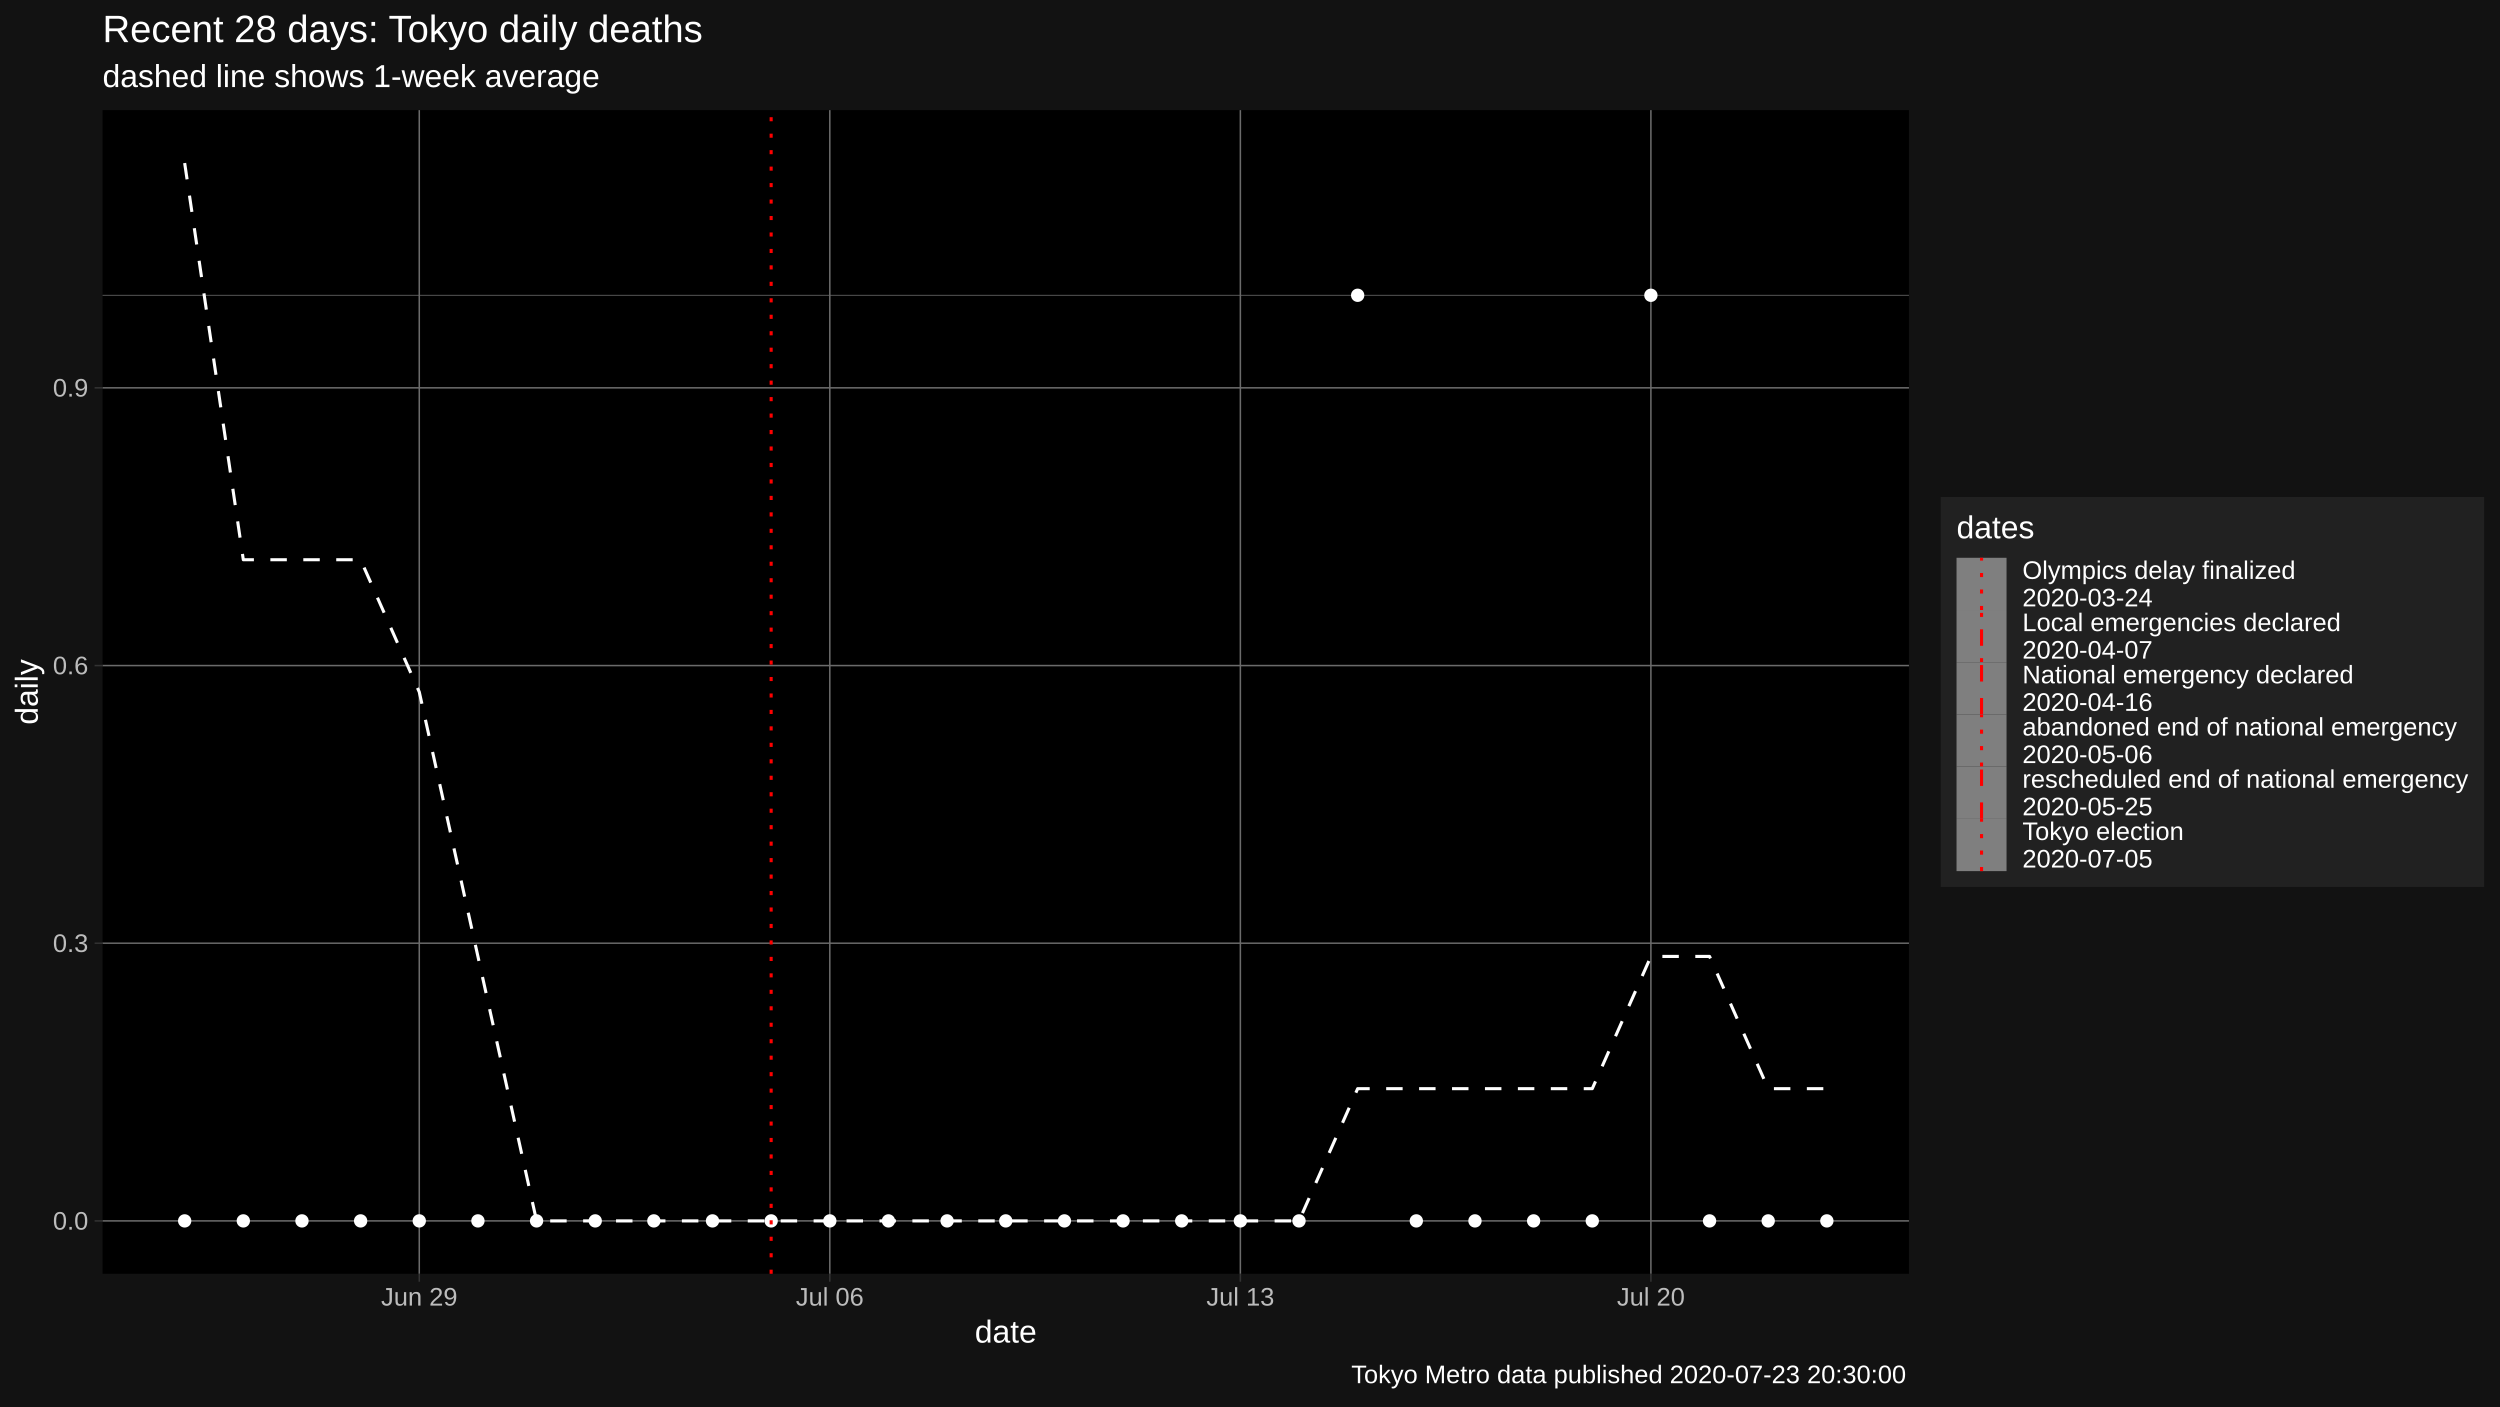
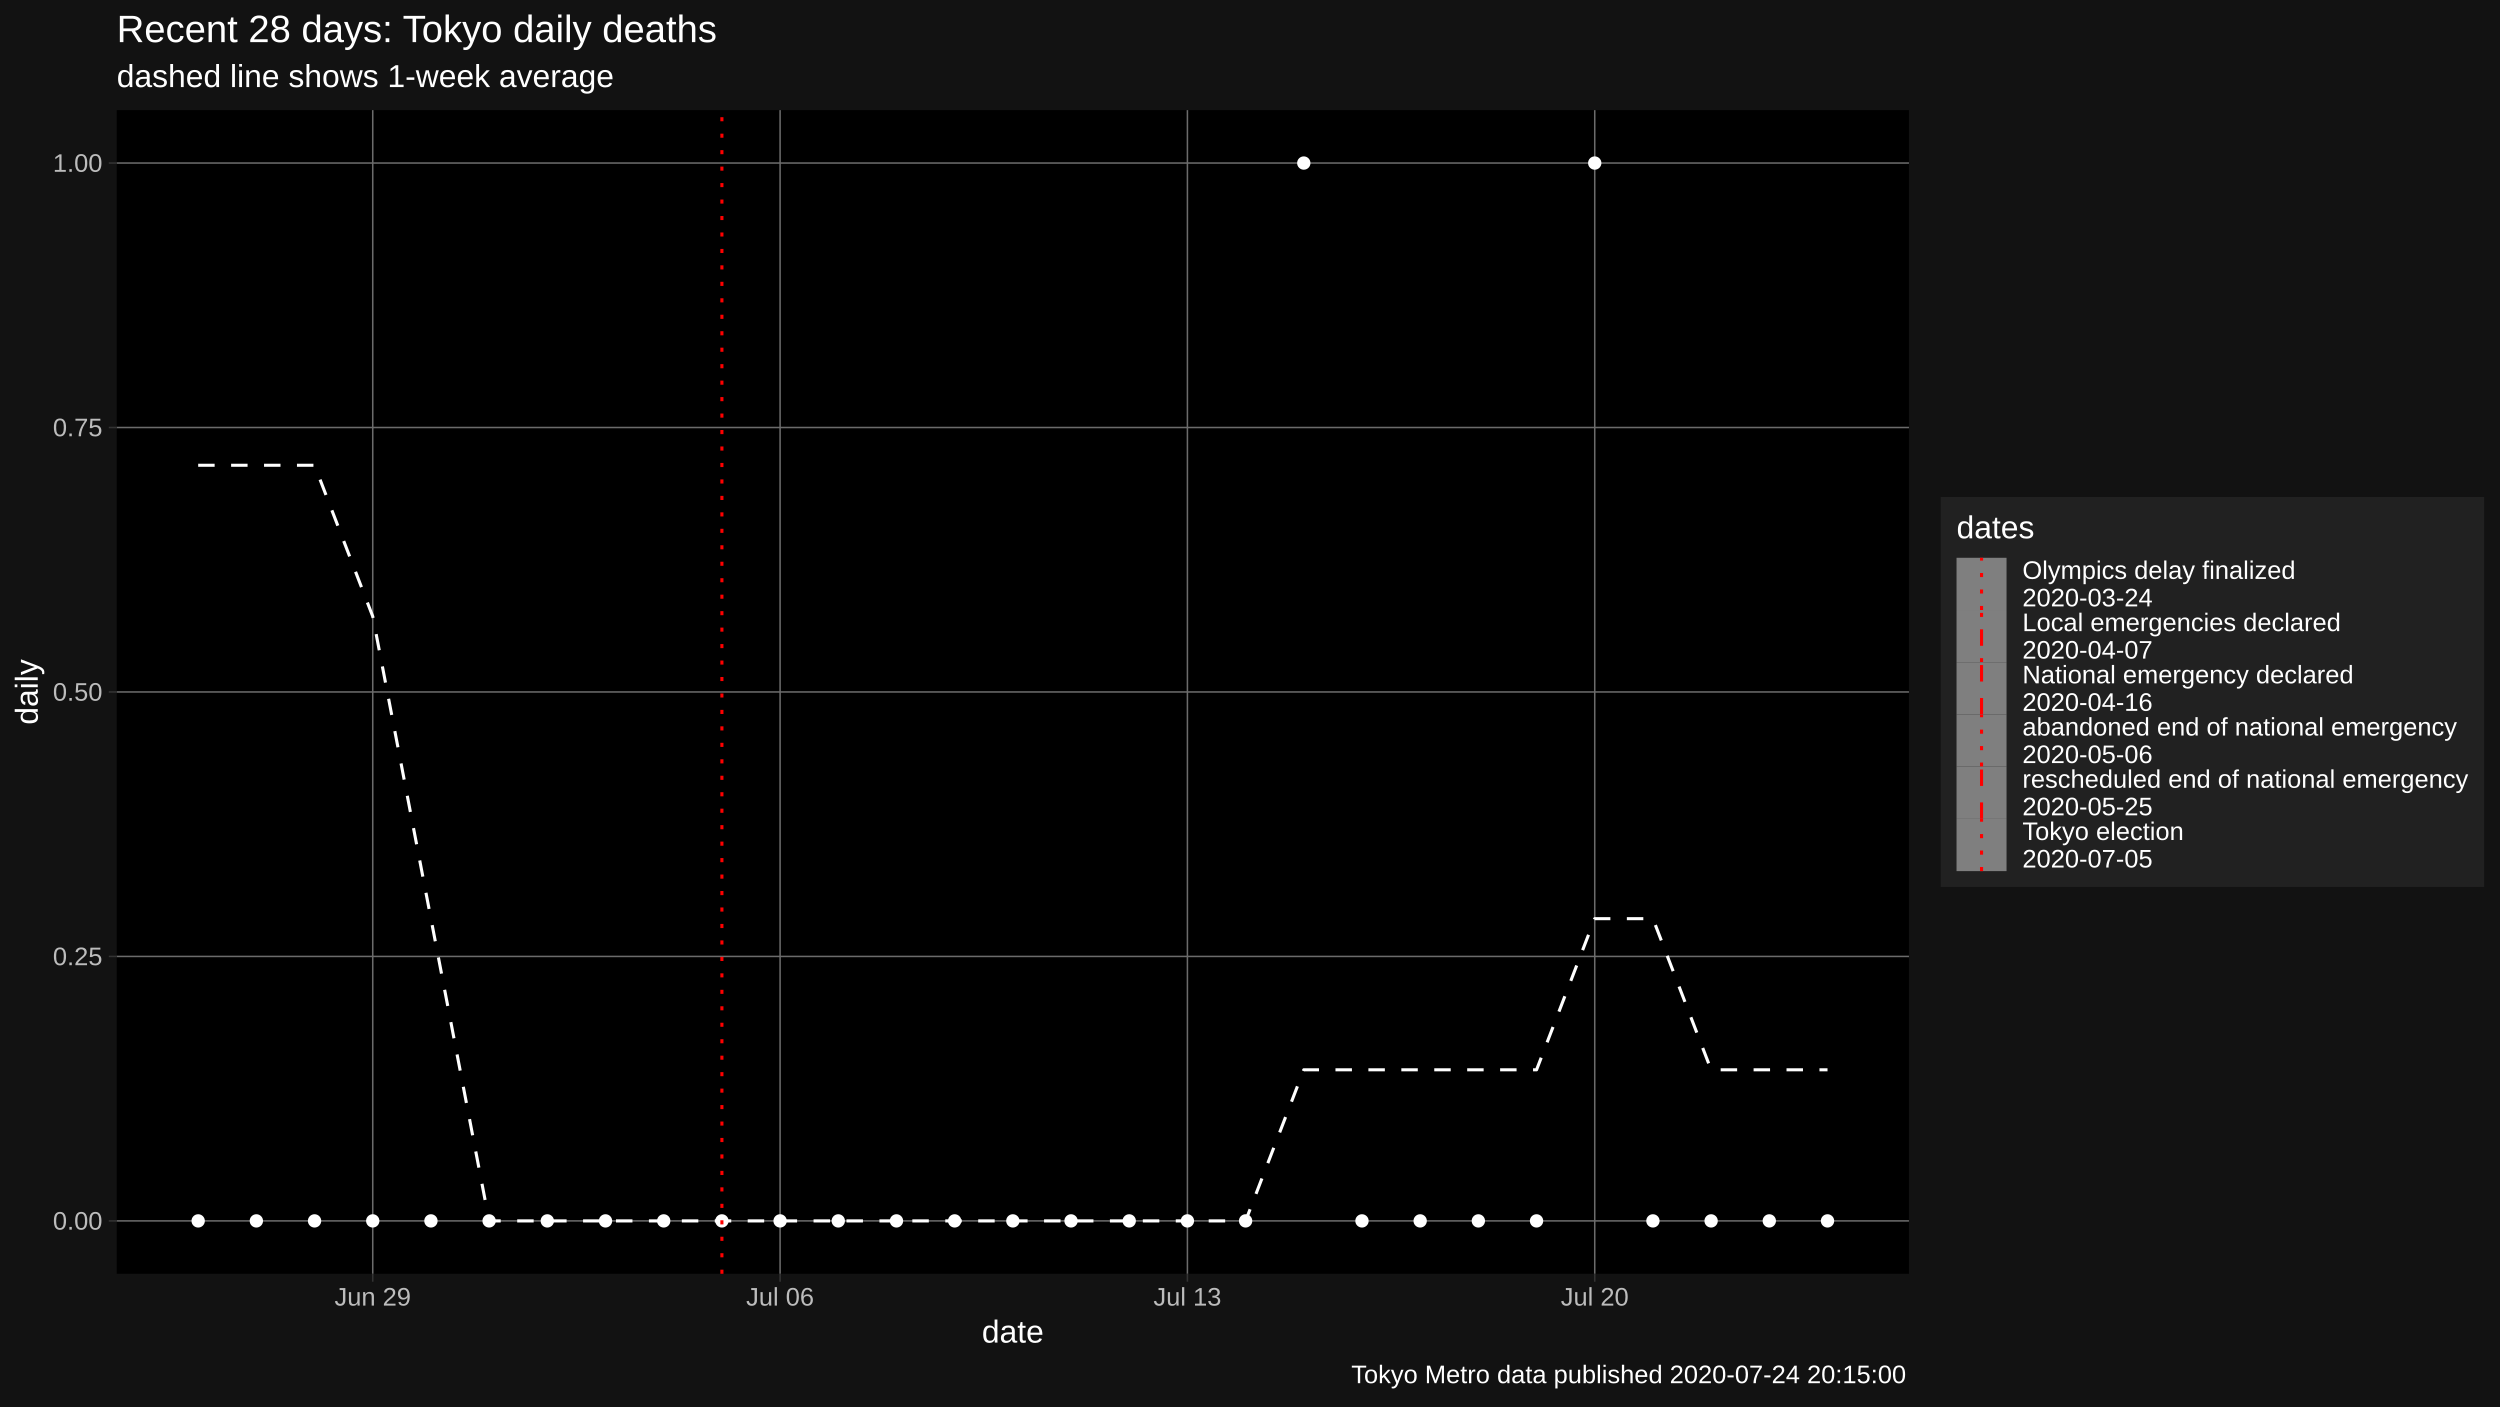
<svg xmlns="http://www.w3.org/2000/svg" viewBox="0 0 864.00 486.00">
  <defs>
    <style type="text/css">
    line, polyline, polygon, path, rect, circle {
      fill: none;
      stroke: #000000;
      stroke-linecap: round;
      stroke-linejoin: round;
      stroke-miterlimit: 10.00;
    }
  </style>
  </defs>
  <rect width="100%" height="100%" style="stroke: none; fill: #FFFFFF;" />
  <rect x="0.00" y="0.00" width="864.00" height="486.00" style="stroke-width: 1.07; stroke: #121212; fill: #121212;" />
  <defs>
-     <clipPath id="cpMzUuNDR8NjU5Ljc0fDQ0MC4yMnwzOC4wNw==">
-       <rect x="35.44" y="38.07" width="624.30" height="402.15" />
+     <clipPath id="cpNDAuMzR8NjU5Ljc0fDQ0MC4yMnwzOC4wNw==">
+       <rect x="40.34" y="38.07" width="619.40" height="402.15" />
    </clipPath>
  </defs>
-   <rect x="35.44" y="38.07" width="624.30" height="402.15" style="stroke-width: 1.07; stroke: none; fill: #000000;" clip-path="url(#cpMzUuNDR8NjU5Ljc0fDQ0MC4yMnwzOC4wNw==)" />
-   <polyline points="35.44,102.05 659.74,102.05 " style="stroke-width: 0.27; stroke: #6B6B6B; stroke-linecap: butt;" clip-path="url(#cpMzUuNDR8NjU5Ljc0fDQ0MC4yMnwzOC4wNw==)" />
-   <polyline points="35.44,421.94 659.74,421.94 " style="stroke-width: 0.53; stroke: #6B6B6B; stroke-linecap: butt;" clip-path="url(#cpMzUuNDR8NjU5Ljc0fDQ0MC4yMnwzOC4wNw==)" />
-   <polyline points="35.44,325.97 659.74,325.97 " style="stroke-width: 0.53; stroke: #6B6B6B; stroke-linecap: butt;" clip-path="url(#cpMzUuNDR8NjU5Ljc0fDQ0MC4yMnwzOC4wNw==)" />
-   <polyline points="35.44,230.01 659.74,230.01 " style="stroke-width: 0.53; stroke: #6B6B6B; stroke-linecap: butt;" clip-path="url(#cpMzUuNDR8NjU5Ljc0fDQ0MC4yMnwzOC4wNw==)" />
-   <polyline points="35.44,134.04 659.74,134.04 " style="stroke-width: 0.53; stroke: #6B6B6B; stroke-linecap: butt;" clip-path="url(#cpMzUuNDR8NjU5Ljc0fDQ0MC4yMnwzOC4wNw==)" />
-   <polyline points="144.90,440.22 144.90,38.07 " style="stroke-width: 0.53; stroke: #6B6B6B; stroke-linecap: butt;" clip-path="url(#cpMzUuNDR8NjU5Ljc0fDQ0MC4yMnwzOC4wNw==)" />
-   <polyline points="286.78,440.22 286.78,38.07 " style="stroke-width: 0.53; stroke: #6B6B6B; stroke-linecap: butt;" clip-path="url(#cpMzUuNDR8NjU5Ljc0fDQ0MC4yMnwzOC4wNw==)" />
-   <polyline points="428.67,440.22 428.67,38.07 " style="stroke-width: 0.53; stroke: #6B6B6B; stroke-linecap: butt;" clip-path="url(#cpMzUuNDR8NjU5Ljc0fDQ0MC4yMnwzOC4wNw==)" />
-   <polyline points="570.55,440.22 570.55,38.07 " style="stroke-width: 0.53; stroke: #6B6B6B; stroke-linecap: butt;" clip-path="url(#cpMzUuNDR8NjU5Ljc0fDQ0MC4yMnwzOC4wNw==)" />
-   <polyline points="63.82,56.35 84.09,193.45 104.36,193.45 124.63,193.45 144.90,239.15 165.17,330.54 185.44,421.94 205.71,421.94 225.97,421.94 246.24,421.94 266.51,421.94 286.78,421.94 307.05,421.94 327.32,421.94 347.59,421.94 367.86,421.94 388.13,421.94 408.40,421.94 428.67,421.94 448.94,421.94 469.21,376.24 489.48,376.24 509.75,376.24 530.02,376.24 550.29,376.24 570.55,330.54 590.82,330.54 611.09,376.24 631.36,376.24 " style="stroke-width: 1.07; stroke: #FFFFFF; stroke-dasharray: 5.69,5.69; stroke-linecap: butt;" clip-path="url(#cpMzUuNDR8NjU5Ljc0fDQ0MC4yMnwzOC4wNw==)" />
-   <circle cx="63.82" cy="421.94" r="1.95" style="stroke-width: 0.71; stroke: #FFFFFF; fill: #FFFFFF;" clip-path="url(#cpMzUuNDR8NjU5Ljc0fDQ0MC4yMnwzOC4wNw==)" />
-   <circle cx="84.09" cy="421.94" r="1.95" style="stroke-width: 0.71; stroke: #FFFFFF; fill: #FFFFFF;" clip-path="url(#cpMzUuNDR8NjU5Ljc0fDQ0MC4yMnwzOC4wNw==)" />
-   <circle cx="104.36" cy="421.94" r="1.95" style="stroke-width: 0.71; stroke: #FFFFFF; fill: #FFFFFF;" clip-path="url(#cpMzUuNDR8NjU5Ljc0fDQ0MC4yMnwzOC4wNw==)" />
-   <circle cx="124.63" cy="421.94" r="1.95" style="stroke-width: 0.71; stroke: #FFFFFF; fill: #FFFFFF;" clip-path="url(#cpMzUuNDR8NjU5Ljc0fDQ0MC4yMnwzOC4wNw==)" />
-   <circle cx="144.90" cy="421.94" r="1.95" style="stroke-width: 0.71; stroke: #FFFFFF; fill: #FFFFFF;" clip-path="url(#cpMzUuNDR8NjU5Ljc0fDQ0MC4yMnwzOC4wNw==)" />
-   <circle cx="165.17" cy="421.94" r="1.95" style="stroke-width: 0.71; stroke: #FFFFFF; fill: #FFFFFF;" clip-path="url(#cpMzUuNDR8NjU5Ljc0fDQ0MC4yMnwzOC4wNw==)" />
-   <circle cx="185.44" cy="421.94" r="1.95" style="stroke-width: 0.71; stroke: #FFFFFF; fill: #FFFFFF;" clip-path="url(#cpMzUuNDR8NjU5Ljc0fDQ0MC4yMnwzOC4wNw==)" />
-   <circle cx="205.71" cy="421.94" r="1.95" style="stroke-width: 0.71; stroke: #FFFFFF; fill: #FFFFFF;" clip-path="url(#cpMzUuNDR8NjU5Ljc0fDQ0MC4yMnwzOC4wNw==)" />
-   <circle cx="225.97" cy="421.94" r="1.95" style="stroke-width: 0.71; stroke: #FFFFFF; fill: #FFFFFF;" clip-path="url(#cpMzUuNDR8NjU5Ljc0fDQ0MC4yMnwzOC4wNw==)" />
-   <circle cx="246.24" cy="421.94" r="1.95" style="stroke-width: 0.71; stroke: #FFFFFF; fill: #FFFFFF;" clip-path="url(#cpMzUuNDR8NjU5Ljc0fDQ0MC4yMnwzOC4wNw==)" />
-   <circle cx="266.51" cy="421.94" r="1.95" style="stroke-width: 0.71; stroke: #FFFFFF; fill: #FFFFFF;" clip-path="url(#cpMzUuNDR8NjU5Ljc0fDQ0MC4yMnwzOC4wNw==)" />
-   <circle cx="286.78" cy="421.94" r="1.95" style="stroke-width: 0.71; stroke: #FFFFFF; fill: #FFFFFF;" clip-path="url(#cpMzUuNDR8NjU5Ljc0fDQ0MC4yMnwzOC4wNw==)" />
-   <circle cx="307.05" cy="421.94" r="1.95" style="stroke-width: 0.71; stroke: #FFFFFF; fill: #FFFFFF;" clip-path="url(#cpMzUuNDR8NjU5Ljc0fDQ0MC4yMnwzOC4wNw==)" />
-   <circle cx="327.32" cy="421.94" r="1.95" style="stroke-width: 0.71; stroke: #FFFFFF; fill: #FFFFFF;" clip-path="url(#cpMzUuNDR8NjU5Ljc0fDQ0MC4yMnwzOC4wNw==)" />
-   <circle cx="347.59" cy="421.94" r="1.95" style="stroke-width: 0.71; stroke: #FFFFFF; fill: #FFFFFF;" clip-path="url(#cpMzUuNDR8NjU5Ljc0fDQ0MC4yMnwzOC4wNw==)" />
-   <circle cx="367.86" cy="421.94" r="1.95" style="stroke-width: 0.71; stroke: #FFFFFF; fill: #FFFFFF;" clip-path="url(#cpMzUuNDR8NjU5Ljc0fDQ0MC4yMnwzOC4wNw==)" />
-   <circle cx="388.13" cy="421.94" r="1.95" style="stroke-width: 0.71; stroke: #FFFFFF; fill: #FFFFFF;" clip-path="url(#cpMzUuNDR8NjU5Ljc0fDQ0MC4yMnwzOC4wNw==)" />
-   <circle cx="408.40" cy="421.94" r="1.95" style="stroke-width: 0.71; stroke: #FFFFFF; fill: #FFFFFF;" clip-path="url(#cpMzUuNDR8NjU5Ljc0fDQ0MC4yMnwzOC4wNw==)" />
-   <circle cx="428.67" cy="421.94" r="1.95" style="stroke-width: 0.71; stroke: #FFFFFF; fill: #FFFFFF;" clip-path="url(#cpMzUuNDR8NjU5Ljc0fDQ0MC4yMnwzOC4wNw==)" />
-   <circle cx="448.94" cy="421.94" r="1.95" style="stroke-width: 0.71; stroke: #FFFFFF; fill: #FFFFFF;" clip-path="url(#cpMzUuNDR8NjU5Ljc0fDQ0MC4yMnwzOC4wNw==)" />
-   <circle cx="469.21" cy="102.05" r="1.95" style="stroke-width: 0.71; stroke: #FFFFFF; fill: #FFFFFF;" clip-path="url(#cpMzUuNDR8NjU5Ljc0fDQ0MC4yMnwzOC4wNw==)" />
-   <circle cx="489.48" cy="421.94" r="1.95" style="stroke-width: 0.71; stroke: #FFFFFF; fill: #FFFFFF;" clip-path="url(#cpMzUuNDR8NjU5Ljc0fDQ0MC4yMnwzOC4wNw==)" />
-   <circle cx="509.75" cy="421.94" r="1.95" style="stroke-width: 0.71; stroke: #FFFFFF; fill: #FFFFFF;" clip-path="url(#cpMzUuNDR8NjU5Ljc0fDQ0MC4yMnwzOC4wNw==)" />
-   <circle cx="530.02" cy="421.94" r="1.95" style="stroke-width: 0.71; stroke: #FFFFFF; fill: #FFFFFF;" clip-path="url(#cpMzUuNDR8NjU5Ljc0fDQ0MC4yMnwzOC4wNw==)" />
-   <circle cx="550.29" cy="421.94" r="1.95" style="stroke-width: 0.71; stroke: #FFFFFF; fill: #FFFFFF;" clip-path="url(#cpMzUuNDR8NjU5Ljc0fDQ0MC4yMnwzOC4wNw==)" />
-   <circle cx="570.55" cy="102.05" r="1.95" style="stroke-width: 0.71; stroke: #FFFFFF; fill: #FFFFFF;" clip-path="url(#cpMzUuNDR8NjU5Ljc0fDQ0MC4yMnwzOC4wNw==)" />
-   <circle cx="590.82" cy="421.94" r="1.95" style="stroke-width: 0.71; stroke: #FFFFFF; fill: #FFFFFF;" clip-path="url(#cpMzUuNDR8NjU5Ljc0fDQ0MC4yMnwzOC4wNw==)" />
-   <circle cx="611.09" cy="421.94" r="1.95" style="stroke-width: 0.71; stroke: #FFFFFF; fill: #FFFFFF;" clip-path="url(#cpMzUuNDR8NjU5Ljc0fDQ0MC4yMnwzOC4wNw==)" />
-   <circle cx="631.36" cy="421.94" r="1.95" style="stroke-width: 0.71; stroke: #FFFFFF; fill: #FFFFFF;" clip-path="url(#cpMzUuNDR8NjU5Ljc0fDQ0MC4yMnwzOC4wNw==)" />
-   <line x1="266.51" y1="440.22" x2="266.51" y2="38.07" style="stroke-width: 1.07; stroke: #FF0000; stroke-dasharray: 1.42,4.27; stroke-linecap: butt;" clip-path="url(#cpMzUuNDR8NjU5Ljc0fDQ0MC4yMnwzOC4wNw==)" />
+   <rect x="40.34" y="38.07" width="619.40" height="402.15" style="stroke-width: 1.07; stroke: none; fill: #000000;" clip-path="url(#cpNDAuMzR8NjU5Ljc0fDQ0MC4yMnwzOC4wNw==)" />
+   <polyline points="40.34,421.94 659.74,421.94 " style="stroke-width: 0.53; stroke: #6B6B6B; stroke-linecap: butt;" clip-path="url(#cpNDAuMzR8NjU5Ljc0fDQ0MC4yMnwzOC4wNw==)" />
+   <polyline points="40.34,330.54 659.74,330.54 " style="stroke-width: 0.53; stroke: #6B6B6B; stroke-linecap: butt;" clip-path="url(#cpNDAuMzR8NjU5Ljc0fDQ0MC4yMnwzOC4wNw==)" />
+   <polyline points="40.34,239.15 659.74,239.15 " style="stroke-width: 0.53; stroke: #6B6B6B; stroke-linecap: butt;" clip-path="url(#cpNDAuMzR8NjU5Ljc0fDQ0MC4yMnwzOC4wNw==)" />
+   <polyline points="40.34,147.75 659.74,147.75 " style="stroke-width: 0.53; stroke: #6B6B6B; stroke-linecap: butt;" clip-path="url(#cpNDAuMzR8NjU5Ljc0fDQ0MC4yMnwzOC4wNw==)" />
+   <polyline points="40.34,56.35 659.74,56.35 " style="stroke-width: 0.53; stroke: #6B6B6B; stroke-linecap: butt;" clip-path="url(#cpNDAuMzR8NjU5Ljc0fDQ0MC4yMnwzOC4wNw==)" />
+   <polyline points="128.82,440.22 128.82,38.07 " style="stroke-width: 0.53; stroke: #6B6B6B; stroke-linecap: butt;" clip-path="url(#cpNDAuMzR8NjU5Ljc0fDQ0MC4yMnwzOC4wNw==)" />
+   <polyline points="269.60,440.22 269.60,38.07 " style="stroke-width: 0.53; stroke: #6B6B6B; stroke-linecap: butt;" clip-path="url(#cpNDAuMzR8NjU5Ljc0fDQ0MC4yMnwzOC4wNw==)" />
+   <polyline points="410.37,440.22 410.37,38.07 " style="stroke-width: 0.53; stroke: #6B6B6B; stroke-linecap: butt;" clip-path="url(#cpNDAuMzR8NjU5Ljc0fDQ0MC4yMnwzOC4wNw==)" />
+   <polyline points="551.14,440.22 551.14,38.07 " style="stroke-width: 0.53; stroke: #6B6B6B; stroke-linecap: butt;" clip-path="url(#cpNDAuMzR8NjU5Ljc0fDQ0MC4yMnwzOC4wNw==)" />
+   <polyline points="68.49,160.80 88.60,160.80 108.71,160.80 128.82,213.03 148.93,317.49 169.04,421.94 189.15,421.94 209.26,421.94 229.38,421.94 249.49,421.94 269.60,421.94 289.71,421.94 309.82,421.94 329.93,421.94 350.04,421.94 370.15,421.94 390.26,421.94 410.37,421.94 430.48,421.94 450.59,369.72 470.70,369.72 490.81,369.72 510.92,369.72 531.03,369.72 551.14,317.49 571.25,317.49 591.36,369.72 611.47,369.72 631.59,369.72 " style="stroke-width: 1.07; stroke: #FFFFFF; stroke-dasharray: 5.69,5.69; stroke-linecap: butt;" clip-path="url(#cpNDAuMzR8NjU5Ljc0fDQ0MC4yMnwzOC4wNw==)" />
+   <circle cx="68.49" cy="421.94" r="1.95" style="stroke-width: 0.71; stroke: #FFFFFF; fill: #FFFFFF;" clip-path="url(#cpNDAuMzR8NjU5Ljc0fDQ0MC4yMnwzOC4wNw==)" />
+   <circle cx="88.60" cy="421.94" r="1.95" style="stroke-width: 0.71; stroke: #FFFFFF; fill: #FFFFFF;" clip-path="url(#cpNDAuMzR8NjU5Ljc0fDQ0MC4yMnwzOC4wNw==)" />
+   <circle cx="108.71" cy="421.94" r="1.95" style="stroke-width: 0.71; stroke: #FFFFFF; fill: #FFFFFF;" clip-path="url(#cpNDAuMzR8NjU5Ljc0fDQ0MC4yMnwzOC4wNw==)" />
+   <circle cx="128.82" cy="421.94" r="1.95" style="stroke-width: 0.71; stroke: #FFFFFF; fill: #FFFFFF;" clip-path="url(#cpNDAuMzR8NjU5Ljc0fDQ0MC4yMnwzOC4wNw==)" />
+   <circle cx="148.93" cy="421.94" r="1.95" style="stroke-width: 0.71; stroke: #FFFFFF; fill: #FFFFFF;" clip-path="url(#cpNDAuMzR8NjU5Ljc0fDQ0MC4yMnwzOC4wNw==)" />
+   <circle cx="169.04" cy="421.94" r="1.95" style="stroke-width: 0.71; stroke: #FFFFFF; fill: #FFFFFF;" clip-path="url(#cpNDAuMzR8NjU5Ljc0fDQ0MC4yMnwzOC4wNw==)" />
+   <circle cx="189.15" cy="421.94" r="1.95" style="stroke-width: 0.71; stroke: #FFFFFF; fill: #FFFFFF;" clip-path="url(#cpNDAuMzR8NjU5Ljc0fDQ0MC4yMnwzOC4wNw==)" />
+   <circle cx="209.26" cy="421.94" r="1.95" style="stroke-width: 0.71; stroke: #FFFFFF; fill: #FFFFFF;" clip-path="url(#cpNDAuMzR8NjU5Ljc0fDQ0MC4yMnwzOC4wNw==)" />
+   <circle cx="229.38" cy="421.94" r="1.95" style="stroke-width: 0.71; stroke: #FFFFFF; fill: #FFFFFF;" clip-path="url(#cpNDAuMzR8NjU5Ljc0fDQ0MC4yMnwzOC4wNw==)" />
+   <circle cx="249.49" cy="421.94" r="1.95" style="stroke-width: 0.71; stroke: #FFFFFF; fill: #FFFFFF;" clip-path="url(#cpNDAuMzR8NjU5Ljc0fDQ0MC4yMnwzOC4wNw==)" />
+   <circle cx="269.60" cy="421.94" r="1.95" style="stroke-width: 0.71; stroke: #FFFFFF; fill: #FFFFFF;" clip-path="url(#cpNDAuMzR8NjU5Ljc0fDQ0MC4yMnwzOC4wNw==)" />
+   <circle cx="289.71" cy="421.94" r="1.95" style="stroke-width: 0.71; stroke: #FFFFFF; fill: #FFFFFF;" clip-path="url(#cpNDAuMzR8NjU5Ljc0fDQ0MC4yMnwzOC4wNw==)" />
+   <circle cx="309.82" cy="421.94" r="1.95" style="stroke-width: 0.71; stroke: #FFFFFF; fill: #FFFFFF;" clip-path="url(#cpNDAuMzR8NjU5Ljc0fDQ0MC4yMnwzOC4wNw==)" />
+   <circle cx="329.93" cy="421.94" r="1.95" style="stroke-width: 0.71; stroke: #FFFFFF; fill: #FFFFFF;" clip-path="url(#cpNDAuMzR8NjU5Ljc0fDQ0MC4yMnwzOC4wNw==)" />
+   <circle cx="350.04" cy="421.94" r="1.95" style="stroke-width: 0.71; stroke: #FFFFFF; fill: #FFFFFF;" clip-path="url(#cpNDAuMzR8NjU5Ljc0fDQ0MC4yMnwzOC4wNw==)" />
+   <circle cx="370.15" cy="421.94" r="1.95" style="stroke-width: 0.71; stroke: #FFFFFF; fill: #FFFFFF;" clip-path="url(#cpNDAuMzR8NjU5Ljc0fDQ0MC4yMnwzOC4wNw==)" />
+   <circle cx="390.26" cy="421.94" r="1.95" style="stroke-width: 0.71; stroke: #FFFFFF; fill: #FFFFFF;" clip-path="url(#cpNDAuMzR8NjU5Ljc0fDQ0MC4yMnwzOC4wNw==)" />
+   <circle cx="410.37" cy="421.94" r="1.95" style="stroke-width: 0.71; stroke: #FFFFFF; fill: #FFFFFF;" clip-path="url(#cpNDAuMzR8NjU5Ljc0fDQ0MC4yMnwzOC4wNw==)" />
+   <circle cx="430.48" cy="421.94" r="1.95" style="stroke-width: 0.71; stroke: #FFFFFF; fill: #FFFFFF;" clip-path="url(#cpNDAuMzR8NjU5Ljc0fDQ0MC4yMnwzOC4wNw==)" />
+   <circle cx="450.59" cy="56.35" r="1.95" style="stroke-width: 0.71; stroke: #FFFFFF; fill: #FFFFFF;" clip-path="url(#cpNDAuMzR8NjU5Ljc0fDQ0MC4yMnwzOC4wNw==)" />
+   <circle cx="470.70" cy="421.94" r="1.95" style="stroke-width: 0.71; stroke: #FFFFFF; fill: #FFFFFF;" clip-path="url(#cpNDAuMzR8NjU5Ljc0fDQ0MC4yMnwzOC4wNw==)" />
+   <circle cx="490.81" cy="421.94" r="1.95" style="stroke-width: 0.71; stroke: #FFFFFF; fill: #FFFFFF;" clip-path="url(#cpNDAuMzR8NjU5Ljc0fDQ0MC4yMnwzOC4wNw==)" />
+   <circle cx="510.92" cy="421.94" r="1.95" style="stroke-width: 0.71; stroke: #FFFFFF; fill: #FFFFFF;" clip-path="url(#cpNDAuMzR8NjU5Ljc0fDQ0MC4yMnwzOC4wNw==)" />
+   <circle cx="531.03" cy="421.94" r="1.95" style="stroke-width: 0.71; stroke: #FFFFFF; fill: #FFFFFF;" clip-path="url(#cpNDAuMzR8NjU5Ljc0fDQ0MC4yMnwzOC4wNw==)" />
+   <circle cx="551.14" cy="56.35" r="1.95" style="stroke-width: 0.71; stroke: #FFFFFF; fill: #FFFFFF;" clip-path="url(#cpNDAuMzR8NjU5Ljc0fDQ0MC4yMnwzOC4wNw==)" />
+   <circle cx="571.25" cy="421.94" r="1.95" style="stroke-width: 0.71; stroke: #FFFFFF; fill: #FFFFFF;" clip-path="url(#cpNDAuMzR8NjU5Ljc0fDQ0MC4yMnwzOC4wNw==)" />
+   <circle cx="591.36" cy="421.94" r="1.95" style="stroke-width: 0.71; stroke: #FFFFFF; fill: #FFFFFF;" clip-path="url(#cpNDAuMzR8NjU5Ljc0fDQ0MC4yMnwzOC4wNw==)" />
+   <circle cx="611.47" cy="421.94" r="1.95" style="stroke-width: 0.71; stroke: #FFFFFF; fill: #FFFFFF;" clip-path="url(#cpNDAuMzR8NjU5Ljc0fDQ0MC4yMnwzOC4wNw==)" />
+   <circle cx="631.59" cy="421.94" r="1.95" style="stroke-width: 0.71; stroke: #FFFFFF; fill: #FFFFFF;" clip-path="url(#cpNDAuMzR8NjU5Ljc0fDQ0MC4yMnwzOC4wNw==)" />
+   <line x1="249.49" y1="440.22" x2="249.49" y2="38.07" style="stroke-width: 1.07; stroke: #FF0000; stroke-dasharray: 1.42,4.27; stroke-linecap: butt;" clip-path="url(#cpNDAuMzR8NjU5Ljc0fDQ0MC4yMnwzOC4wNw==)" />
  <defs>
    <clipPath id="cpMC4wMHw4NjQuMDB8NDg2LjAwfDAuMDA=">
      <rect x="0.00" y="0.00" width="864.00" height="486.00" />
    </clipPath>
  </defs>
  <g clip-path="url(#cpMC4wMHw4NjQuMDB8NDg2LjAwfDAuMDA=)">
-     <text x="18.28" y="424.97" style="font-size: 8.80px; fill: #BCBCBC; font-family: Liberation Sans;" textLength="12.23px" lengthAdjust="spacingAndGlyphs">0.0</text>
+     <text x="18.28" y="424.97" style="font-size: 8.80px; fill: #BCBCBC; font-family: Liberation Sans;" textLength="17.13px" lengthAdjust="spacingAndGlyphs">0.00</text>
  </g>
  <g clip-path="url(#cpMC4wMHw4NjQuMDB8NDg2LjAwfDAuMDA=)">
-     <text x="18.28" y="329.00" style="font-size: 8.80px; fill: #BCBCBC; font-family: Liberation Sans;" textLength="12.23px" lengthAdjust="spacingAndGlyphs">0.3</text>
+     <text x="18.28" y="333.57" style="font-size: 8.80px; fill: #BCBCBC; font-family: Liberation Sans;" textLength="17.13px" lengthAdjust="spacingAndGlyphs">0.25</text>
  </g>
  <g clip-path="url(#cpMC4wMHw4NjQuMDB8NDg2LjAwfDAuMDA=)">
-     <text x="18.28" y="233.03" style="font-size: 8.80px; fill: #BCBCBC; font-family: Liberation Sans;" textLength="12.23px" lengthAdjust="spacingAndGlyphs">0.6</text>
+     <text x="18.28" y="242.17" style="font-size: 8.80px; fill: #BCBCBC; font-family: Liberation Sans;" textLength="17.13px" lengthAdjust="spacingAndGlyphs">0.50</text>
  </g>
  <g clip-path="url(#cpMC4wMHw4NjQuMDB8NDg2LjAwfDAuMDA=)">
-     <text x="18.28" y="137.06" style="font-size: 8.80px; fill: #BCBCBC; font-family: Liberation Sans;" textLength="12.23px" lengthAdjust="spacingAndGlyphs">0.9</text>
-   </g>
-   <polyline points="32.70,421.94 35.44,421.94 " style="stroke-width: 0.53; stroke: #333333; stroke-linecap: butt;" clip-path="url(#cpMC4wMHw4NjQuMDB8NDg2LjAwfDAuMDA=)" />
-   <polyline points="32.70,325.97 35.44,325.97 " style="stroke-width: 0.53; stroke: #333333; stroke-linecap: butt;" clip-path="url(#cpMC4wMHw4NjQuMDB8NDg2LjAwfDAuMDA=)" />
-   <polyline points="32.70,230.01 35.44,230.01 " style="stroke-width: 0.53; stroke: #333333; stroke-linecap: butt;" clip-path="url(#cpMC4wMHw4NjQuMDB8NDg2LjAwfDAuMDA=)" />
-   <polyline points="32.70,134.04 35.44,134.04 " style="stroke-width: 0.53; stroke: #333333; stroke-linecap: butt;" clip-path="url(#cpMC4wMHw4NjQuMDB8NDg2LjAwfDAuMDA=)" />
-   <polyline points="144.90,442.96 144.90,440.22 " style="stroke-width: 0.53; stroke: #333333; stroke-linecap: butt;" clip-path="url(#cpMC4wMHw4NjQuMDB8NDg2LjAwfDAuMDA=)" />
-   <polyline points="286.78,442.96 286.78,440.22 " style="stroke-width: 0.53; stroke: #333333; stroke-linecap: butt;" clip-path="url(#cpMC4wMHw4NjQuMDB8NDg2LjAwfDAuMDA=)" />
-   <polyline points="428.67,442.96 428.67,440.22 " style="stroke-width: 0.53; stroke: #333333; stroke-linecap: butt;" clip-path="url(#cpMC4wMHw4NjQuMDB8NDg2LjAwfDAuMDA=)" />
-   <polyline points="570.55,442.96 570.55,440.22 " style="stroke-width: 0.53; stroke: #333333; stroke-linecap: butt;" clip-path="url(#cpMC4wMHw4NjQuMDB8NDg2LjAwfDAuMDA=)" />
-   <g clip-path="url(#cpMC4wMHw4NjQuMDB8NDg2LjAwfDAuMDA=)">
-     <text x="131.69" y="451.21" style="font-size: 8.80px; fill: #BCBCBC; font-family: Liberation Sans;" textLength="26.42px" lengthAdjust="spacingAndGlyphs">Jun 29</text>
+     <text x="18.28" y="150.77" style="font-size: 8.80px; fill: #BCBCBC; font-family: Liberation Sans;" textLength="17.13px" lengthAdjust="spacingAndGlyphs">0.75</text>
  </g>
  <g clip-path="url(#cpMC4wMHw4NjQuMDB8NDg2LjAwfDAuMDA=)">
-     <text x="275.04" y="451.21" style="font-size: 8.80px; fill: #BCBCBC; font-family: Liberation Sans;" textLength="23.48px" lengthAdjust="spacingAndGlyphs">Jul 06</text>
+     <text x="18.28" y="59.38" style="font-size: 8.80px; fill: #BCBCBC; font-family: Liberation Sans;" textLength="17.13px" lengthAdjust="spacingAndGlyphs">1.00</text>
+   </g>
+   <polyline points="37.60,421.94 40.34,421.94 " style="stroke-width: 0.53; stroke: #333333; stroke-linecap: butt;" clip-path="url(#cpMC4wMHw4NjQuMDB8NDg2LjAwfDAuMDA=)" />
+   <polyline points="37.60,330.54 40.34,330.54 " style="stroke-width: 0.53; stroke: #333333; stroke-linecap: butt;" clip-path="url(#cpMC4wMHw4NjQuMDB8NDg2LjAwfDAuMDA=)" />
+   <polyline points="37.60,239.15 40.34,239.15 " style="stroke-width: 0.53; stroke: #333333; stroke-linecap: butt;" clip-path="url(#cpMC4wMHw4NjQuMDB8NDg2LjAwfDAuMDA=)" />
+   <polyline points="37.60,147.75 40.34,147.75 " style="stroke-width: 0.53; stroke: #333333; stroke-linecap: butt;" clip-path="url(#cpMC4wMHw4NjQuMDB8NDg2LjAwfDAuMDA=)" />
+   <polyline points="37.60,56.35 40.34,56.35 " style="stroke-width: 0.53; stroke: #333333; stroke-linecap: butt;" clip-path="url(#cpMC4wMHw4NjQuMDB8NDg2LjAwfDAuMDA=)" />
+   <polyline points="128.82,442.96 128.82,440.22 " style="stroke-width: 0.53; stroke: #333333; stroke-linecap: butt;" clip-path="url(#cpMC4wMHw4NjQuMDB8NDg2LjAwfDAuMDA=)" />
+   <polyline points="269.60,442.96 269.60,440.22 " style="stroke-width: 0.53; stroke: #333333; stroke-linecap: butt;" clip-path="url(#cpMC4wMHw4NjQuMDB8NDg2LjAwfDAuMDA=)" />
+   <polyline points="410.37,442.96 410.37,440.22 " style="stroke-width: 0.53; stroke: #333333; stroke-linecap: butt;" clip-path="url(#cpMC4wMHw4NjQuMDB8NDg2LjAwfDAuMDA=)" />
+   <polyline points="551.14,442.96 551.14,440.22 " style="stroke-width: 0.53; stroke: #333333; stroke-linecap: butt;" clip-path="url(#cpMC4wMHw4NjQuMDB8NDg2LjAwfDAuMDA=)" />
+   <g clip-path="url(#cpMC4wMHw4NjQuMDB8NDg2LjAwfDAuMDA=)">
+     <text x="115.61" y="451.21" style="font-size: 8.80px; fill: #BCBCBC; font-family: Liberation Sans;" textLength="26.42px" lengthAdjust="spacingAndGlyphs">Jun 29</text>
  </g>
  <g clip-path="url(#cpMC4wMHw4NjQuMDB8NDg2LjAwfDAuMDA=)">
-     <text x="416.93" y="451.21" style="font-size: 8.80px; fill: #BCBCBC; font-family: Liberation Sans;" textLength="23.48px" lengthAdjust="spacingAndGlyphs">Jul 13</text>
+     <text x="257.85" y="451.21" style="font-size: 8.80px; fill: #BCBCBC; font-family: Liberation Sans;" textLength="23.48px" lengthAdjust="spacingAndGlyphs">Jul 06</text>
  </g>
  <g clip-path="url(#cpMC4wMHw4NjQuMDB8NDg2LjAwfDAuMDA=)">
-     <text x="558.81" y="451.21" style="font-size: 8.80px; fill: #BCBCBC; font-family: Liberation Sans;" textLength="23.48px" lengthAdjust="spacingAndGlyphs">Jul 20</text>
+     <text x="398.63" y="451.21" style="font-size: 8.80px; fill: #BCBCBC; font-family: Liberation Sans;" textLength="23.48px" lengthAdjust="spacingAndGlyphs">Jul 13</text>
  </g>
  <g clip-path="url(#cpMC4wMHw4NjQuMDB8NDg2LjAwfDAuMDA=)">
-     <text x="336.89" y="464.01" style="font-size: 11.00px; fill: #FFFFFF; font-family: Liberation Sans;" textLength="21.41px" lengthAdjust="spacingAndGlyphs">date</text>
+     <text x="539.40" y="451.21" style="font-size: 8.80px; fill: #BCBCBC; font-family: Liberation Sans;" textLength="23.48px" lengthAdjust="spacingAndGlyphs">Jul 20</text>
+   </g>
+   <g clip-path="url(#cpMC4wMHw4NjQuMDB8NDg2LjAwfDAuMDA=)">
+     <text x="339.33" y="464.01" style="font-size: 11.00px; fill: #FFFFFF; font-family: Liberation Sans;" textLength="21.41px" lengthAdjust="spacingAndGlyphs">date</text>
  </g>
  <g clip-path="url(#cpMC4wMHw4NjQuMDB8NDg2LjAwfDAuMDA=)">
    <text transform="translate(13.05,250.46) rotate(-90)" style="font-size: 11.00px; fill: #FFFFFF; font-family: Liberation Sans;" textLength="22.62px" lengthAdjust="spacingAndGlyphs">daily</text>
  </g>
  <rect x="670.70" y="171.75" width="187.82" height="134.79" style="stroke-width: 1.07; stroke: none; fill: #212121;" clip-path="url(#cpMC4wMHw4NjQuMDB8NDg2LjAwfDAuMDA=)" />
  <g clip-path="url(#cpMC4wMHw4NjQuMDB8NDg2LjAwfDAuMDA=)">
    <text x="676.18" y="186.04" style="font-size: 11.00px; fill: #FFFFFF; font-family: Liberation Sans;" textLength="26.91px" lengthAdjust="spacingAndGlyphs">dates</text>
  </g>
  <rect x="676.18" y="192.77" width="17.28" height="18.05" style="stroke-width: 1.07; stroke: none; fill: #7F7F7F;" clip-path="url(#cpMC4wMHw4NjQuMDB8NDg2LjAwfDAuMDA=)" />
  <line x1="684.82" y1="210.82" x2="684.82" y2="192.77" style="stroke-width: 1.07; stroke: #FF0000; stroke-dasharray: 1.42,4.27; stroke-linecap: butt;" clip-path="url(#cpMC4wMHw4NjQuMDB8NDg2LjAwfDAuMDA=)" />
  <rect x="676.18" y="210.82" width="17.28" height="18.05" style="stroke-width: 1.07; stroke: none; fill: #7F7F7F;" clip-path="url(#cpMC4wMHw4NjQuMDB8NDg2LjAwfDAuMDA=)" />
  <line x1="684.82" y1="228.87" x2="684.82" y2="210.82" style="stroke-width: 1.07; stroke: #FF0000; stroke-dasharray: 1.42,4.27,5.69,4.27; stroke-linecap: butt;" clip-path="url(#cpMC4wMHw4NjQuMDB8NDg2LjAwfDAuMDA=)" />
  <rect x="676.18" y="228.87" width="17.28" height="18.05" style="stroke-width: 1.07; stroke: none; fill: #7F7F7F;" clip-path="url(#cpMC4wMHw4NjQuMDB8NDg2LjAwfDAuMDA=)" />
  <line x1="684.82" y1="246.91" x2="684.82" y2="228.87" style="stroke-width: 1.07; stroke: #FF0000; stroke-dasharray: 5.69,5.69; stroke-linecap: butt;" clip-path="url(#cpMC4wMHw4NjQuMDB8NDg2LjAwfDAuMDA=)" />
  <rect x="676.18" y="246.91" width="17.28" height="18.05" style="stroke-width: 1.07; stroke: none; fill: #7F7F7F;" clip-path="url(#cpMC4wMHw4NjQuMDB8NDg2LjAwfDAuMDA=)" />
  <line x1="684.82" y1="264.96" x2="684.82" y2="246.91" style="stroke-width: 1.07; stroke: #FF0000; stroke-dasharray: 1.42,4.27; stroke-linecap: butt;" clip-path="url(#cpMC4wMHw4NjQuMDB8NDg2LjAwfDAuMDA=)" />
  <rect x="676.18" y="264.96" width="17.28" height="18.05" style="stroke-width: 1.07; stroke: none; fill: #7F7F7F;" clip-path="url(#cpMC4wMHw4NjQuMDB8NDg2LjAwfDAuMDA=)" />
  <line x1="684.82" y1="283.01" x2="684.82" y2="264.96" style="stroke-width: 1.07; stroke: #FF0000; stroke-dasharray: 5.69,5.69; stroke-linecap: butt;" clip-path="url(#cpMC4wMHw4NjQuMDB8NDg2LjAwfDAuMDA=)" />
  <rect x="676.18" y="283.01" width="17.28" height="18.05" style="stroke-width: 1.07; stroke: none; fill: #7F7F7F;" clip-path="url(#cpMC4wMHw4NjQuMDB8NDg2LjAwfDAuMDA=)" />
  <line x1="684.82" y1="301.06" x2="684.82" y2="283.01" style="stroke-width: 1.07; stroke: #FF0000; stroke-dasharray: 1.42,4.27; stroke-linecap: butt;" clip-path="url(#cpMC4wMHw4NjQuMDB8NDg2LjAwfDAuMDA=)" />
  <g clip-path="url(#cpMC4wMHw4NjQuMDB8NDg2LjAwfDAuMDA=)">
    <text x="698.94" y="200.07" style="font-size: 8.80px; fill: #FFFFFF; font-family: Liberation Sans;" textLength="94.39px" lengthAdjust="spacingAndGlyphs">Olympics delay finalized</text>
  </g>
  <g clip-path="url(#cpMC4wMHw4NjQuMDB8NDg2LjAwfDAuMDA=)">
    <text x="698.94" y="209.57" style="font-size: 8.80px; fill: #FFFFFF; font-family: Liberation Sans;" textLength="45.01px" lengthAdjust="spacingAndGlyphs">2020-03-24</text>
  </g>
  <g clip-path="url(#cpMC4wMHw4NjQuMDB8NDg2LjAwfDAuMDA=)">
    <text x="698.94" y="218.12" style="font-size: 8.80px; fill: #FFFFFF; font-family: Liberation Sans;" textLength="110.06px" lengthAdjust="spacingAndGlyphs">Local emergencies declared</text>
  </g>
  <g clip-path="url(#cpMC4wMHw4NjQuMDB8NDg2LjAwfDAuMDA=)">
    <text x="698.94" y="227.62" style="font-size: 8.80px; fill: #FFFFFF; font-family: Liberation Sans;" textLength="45.01px" lengthAdjust="spacingAndGlyphs">2020-04-07</text>
  </g>
  <g clip-path="url(#cpMC4wMHw4NjQuMDB8NDg2LjAwfDAuMDA=)">
    <text x="698.94" y="236.17" style="font-size: 8.80px; fill: #FFFFFF; font-family: Liberation Sans;" textLength="114.46px" lengthAdjust="spacingAndGlyphs">National emergency declared</text>
  </g>
  <g clip-path="url(#cpMC4wMHw4NjQuMDB8NDg2LjAwfDAuMDA=)">
    <text x="698.94" y="245.67" style="font-size: 8.80px; fill: #FFFFFF; font-family: Liberation Sans;" textLength="45.01px" lengthAdjust="spacingAndGlyphs">2020-04-16</text>
  </g>
  <g clip-path="url(#cpMC4wMHw4NjQuMDB8NDg2LjAwfDAuMDA=)">
    <text x="698.94" y="254.21" style="font-size: 8.80px; fill: #FFFFFF; font-family: Liberation Sans;" textLength="150.21px" lengthAdjust="spacingAndGlyphs">abandoned end of national emergency</text>
  </g>
  <g clip-path="url(#cpMC4wMHw4NjQuMDB8NDg2LjAwfDAuMDA=)">
    <text x="698.94" y="263.72" style="font-size: 8.80px; fill: #FFFFFF; font-family: Liberation Sans;" textLength="45.01px" lengthAdjust="spacingAndGlyphs">2020-05-06</text>
  </g>
  <g clip-path="url(#cpMC4wMHw4NjQuMDB8NDg2LjAwfDAuMDA=)">
    <text x="698.94" y="272.26" style="font-size: 8.80px; fill: #FFFFFF; font-family: Liberation Sans;" textLength="154.10px" lengthAdjust="spacingAndGlyphs">rescheduled end of national emergency</text>
  </g>
  <g clip-path="url(#cpMC4wMHw4NjQuMDB8NDg2LjAwfDAuMDA=)">
    <text x="698.94" y="281.77" style="font-size: 8.80px; fill: #FFFFFF; font-family: Liberation Sans;" textLength="45.01px" lengthAdjust="spacingAndGlyphs">2020-05-25</text>
  </g>
  <g clip-path="url(#cpMC4wMHw4NjQuMDB8NDg2LjAwfDAuMDA=)">
    <text x="698.94" y="290.31" style="font-size: 8.80px; fill: #FFFFFF; font-family: Liberation Sans;" textLength="56.74px" lengthAdjust="spacingAndGlyphs">Tokyo election</text>
  </g>
  <g clip-path="url(#cpMC4wMHw4NjQuMDB8NDg2LjAwfDAuMDA=)">
    <text x="698.94" y="299.81" style="font-size: 8.80px; fill: #FFFFFF; font-family: Liberation Sans;" textLength="45.01px" lengthAdjust="spacingAndGlyphs">2020-07-05</text>
  </g>
  <g clip-path="url(#cpMC4wMHw4NjQuMDB8NDg2LjAwfDAuMDA=)">
-     <text x="35.44" y="30.10" style="font-size: 11.00px; fill: #FFFFFF; font-family: Liberation Sans;" textLength="171.83px" lengthAdjust="spacingAndGlyphs">dashed line shows 1-week average</text>
+     <text x="40.34" y="30.10" style="font-size: 11.00px; fill: #FFFFFF; font-family: Liberation Sans;" textLength="171.83px" lengthAdjust="spacingAndGlyphs">dashed line shows 1-week average</text>
  </g>
  <g clip-path="url(#cpMC4wMHw4NjQuMDB8NDg2LjAwfDAuMDA=)">
-     <text x="35.44" y="14.56" style="font-size: 13.20px; fill: #FFFFFF; font-family: Liberation Sans;" textLength="209.12px" lengthAdjust="spacingAndGlyphs">Recent 28 days: Tokyo daily deaths</text>
+     <text x="40.34" y="14.56" style="font-size: 13.20px; fill: #FFFFFF; font-family: Liberation Sans;" textLength="209.12px" lengthAdjust="spacingAndGlyphs">Recent 28 days: Tokyo daily deaths</text>
  </g>
  <g clip-path="url(#cpMC4wMHw4NjQuMDB8NDg2LjAwfDAuMDA=)">
-     <text x="466.99" y="478.03" style="font-size: 8.80px; fill: #FFFFFF; font-family: Liberation Sans;" textLength="192.75px" lengthAdjust="spacingAndGlyphs">Tokyo Metro data published 2020-07-23 20:30:00</text>
+     <text x="466.99" y="478.03" style="font-size: 8.80px; fill: #FFFFFF; font-family: Liberation Sans;" textLength="192.75px" lengthAdjust="spacingAndGlyphs">Tokyo Metro data published 2020-07-24 20:15:00</text>
  </g>
</svg>
